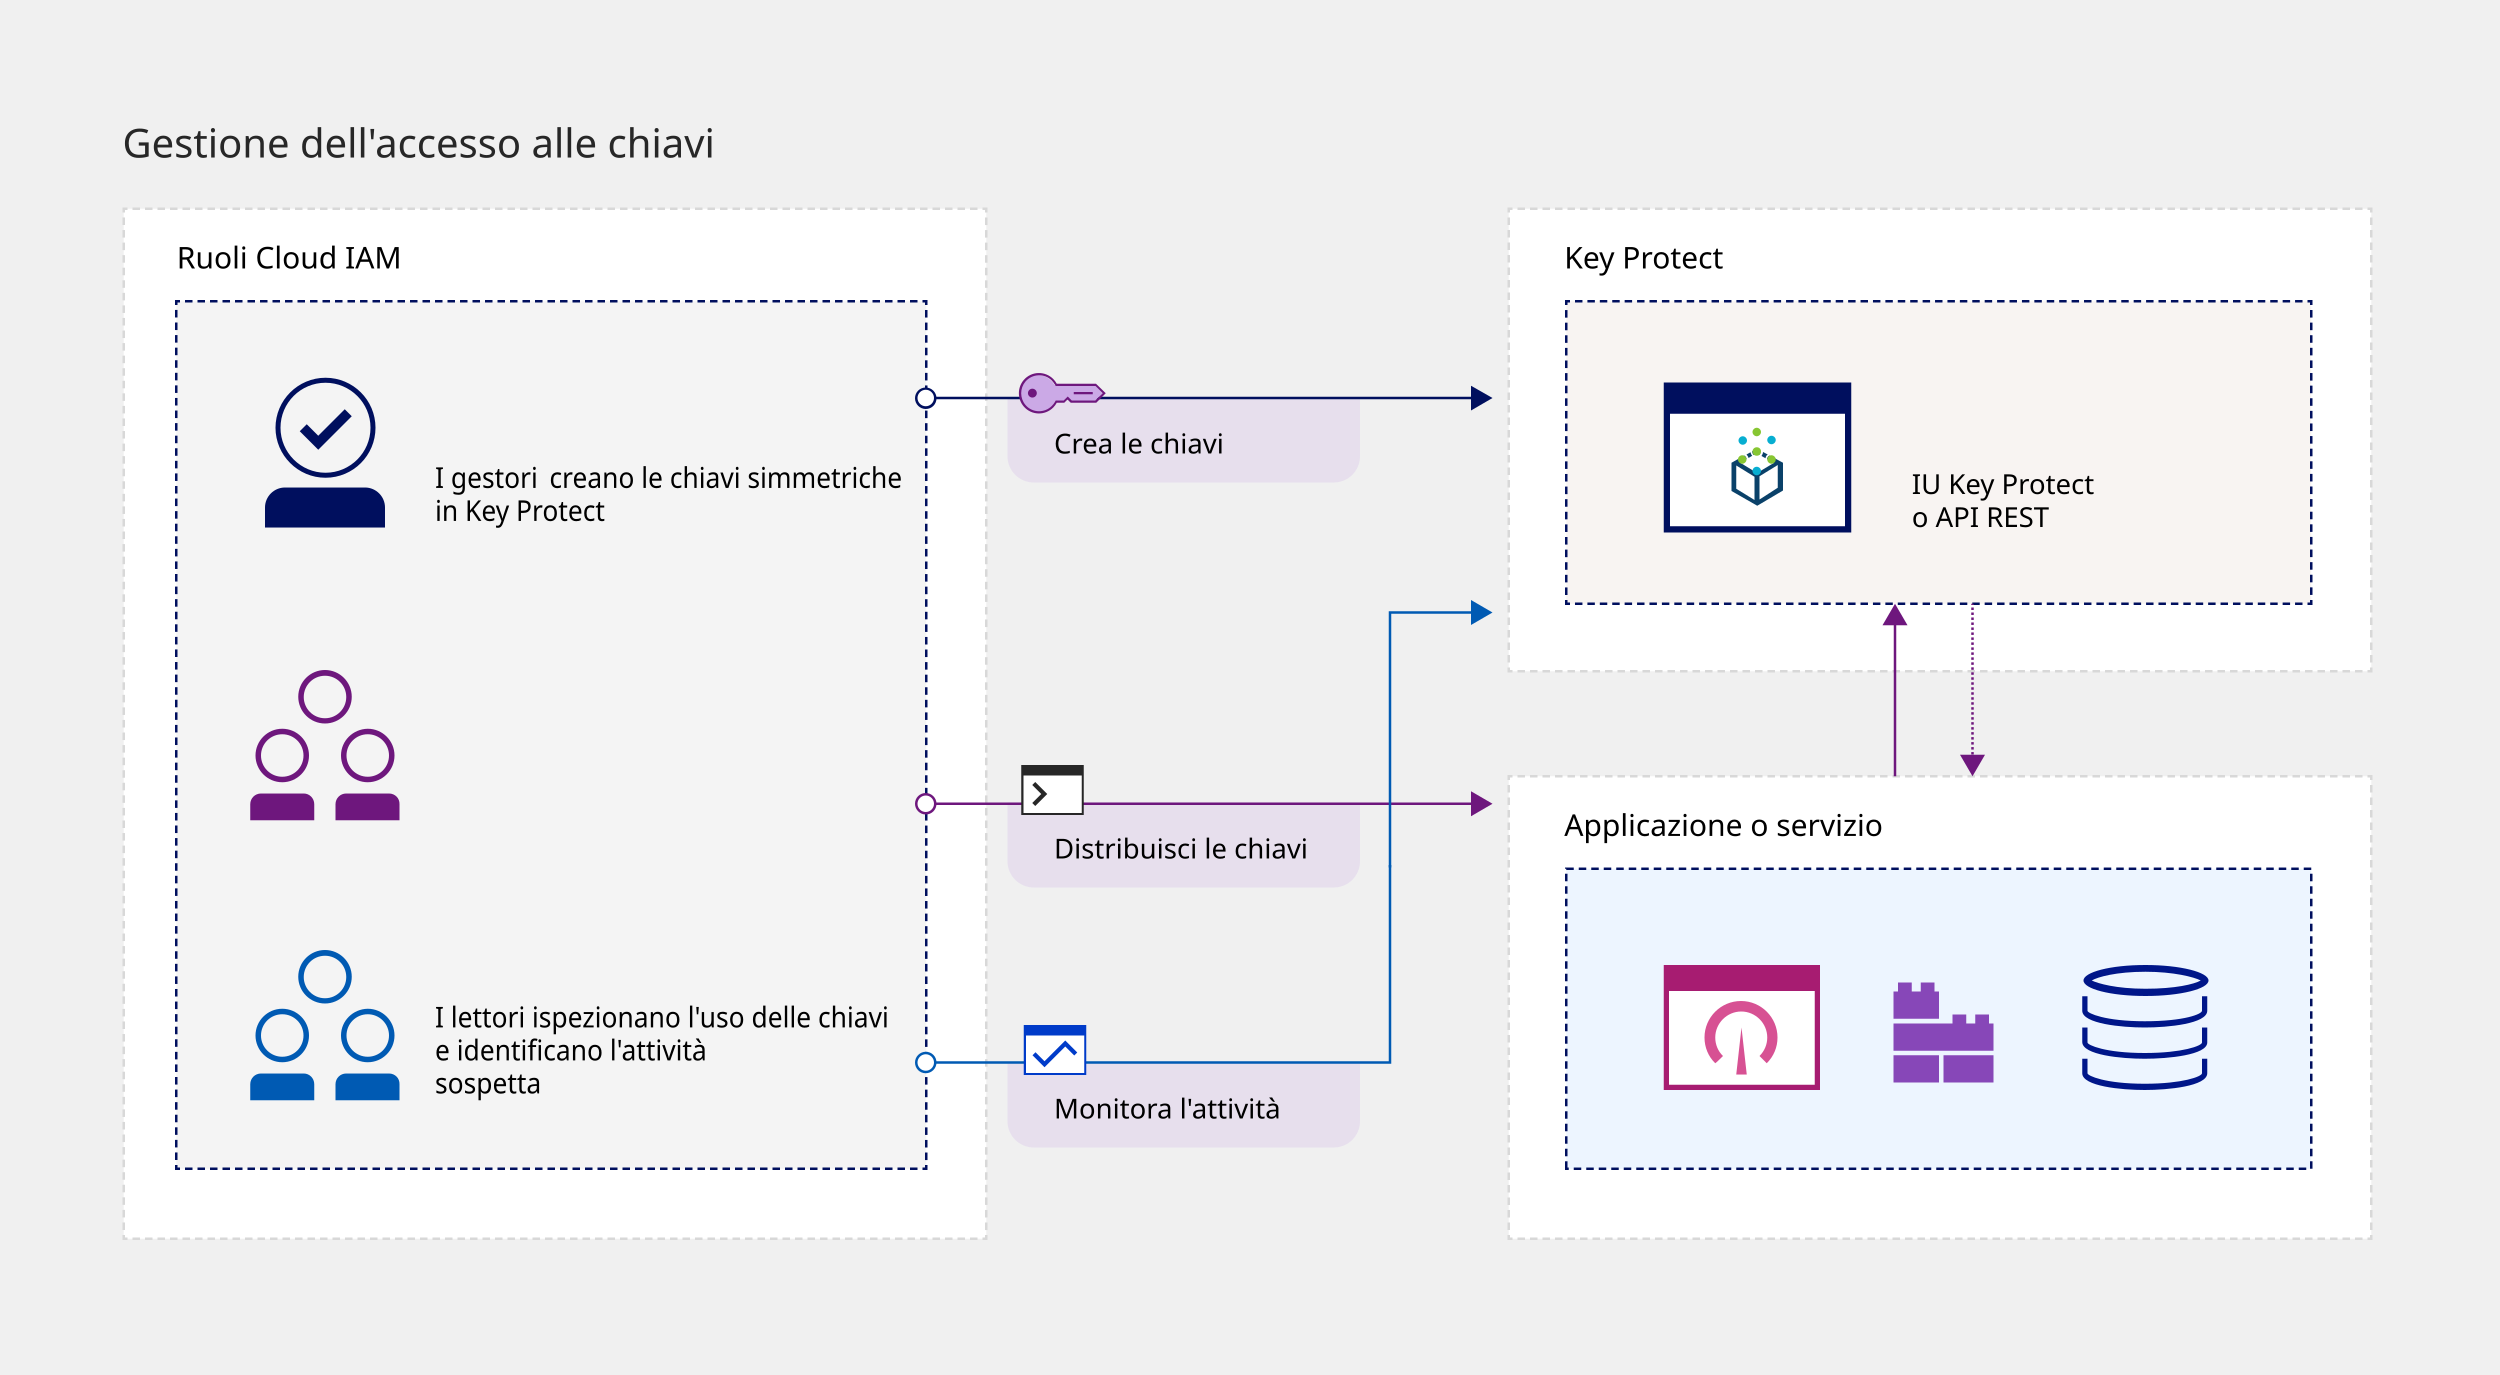
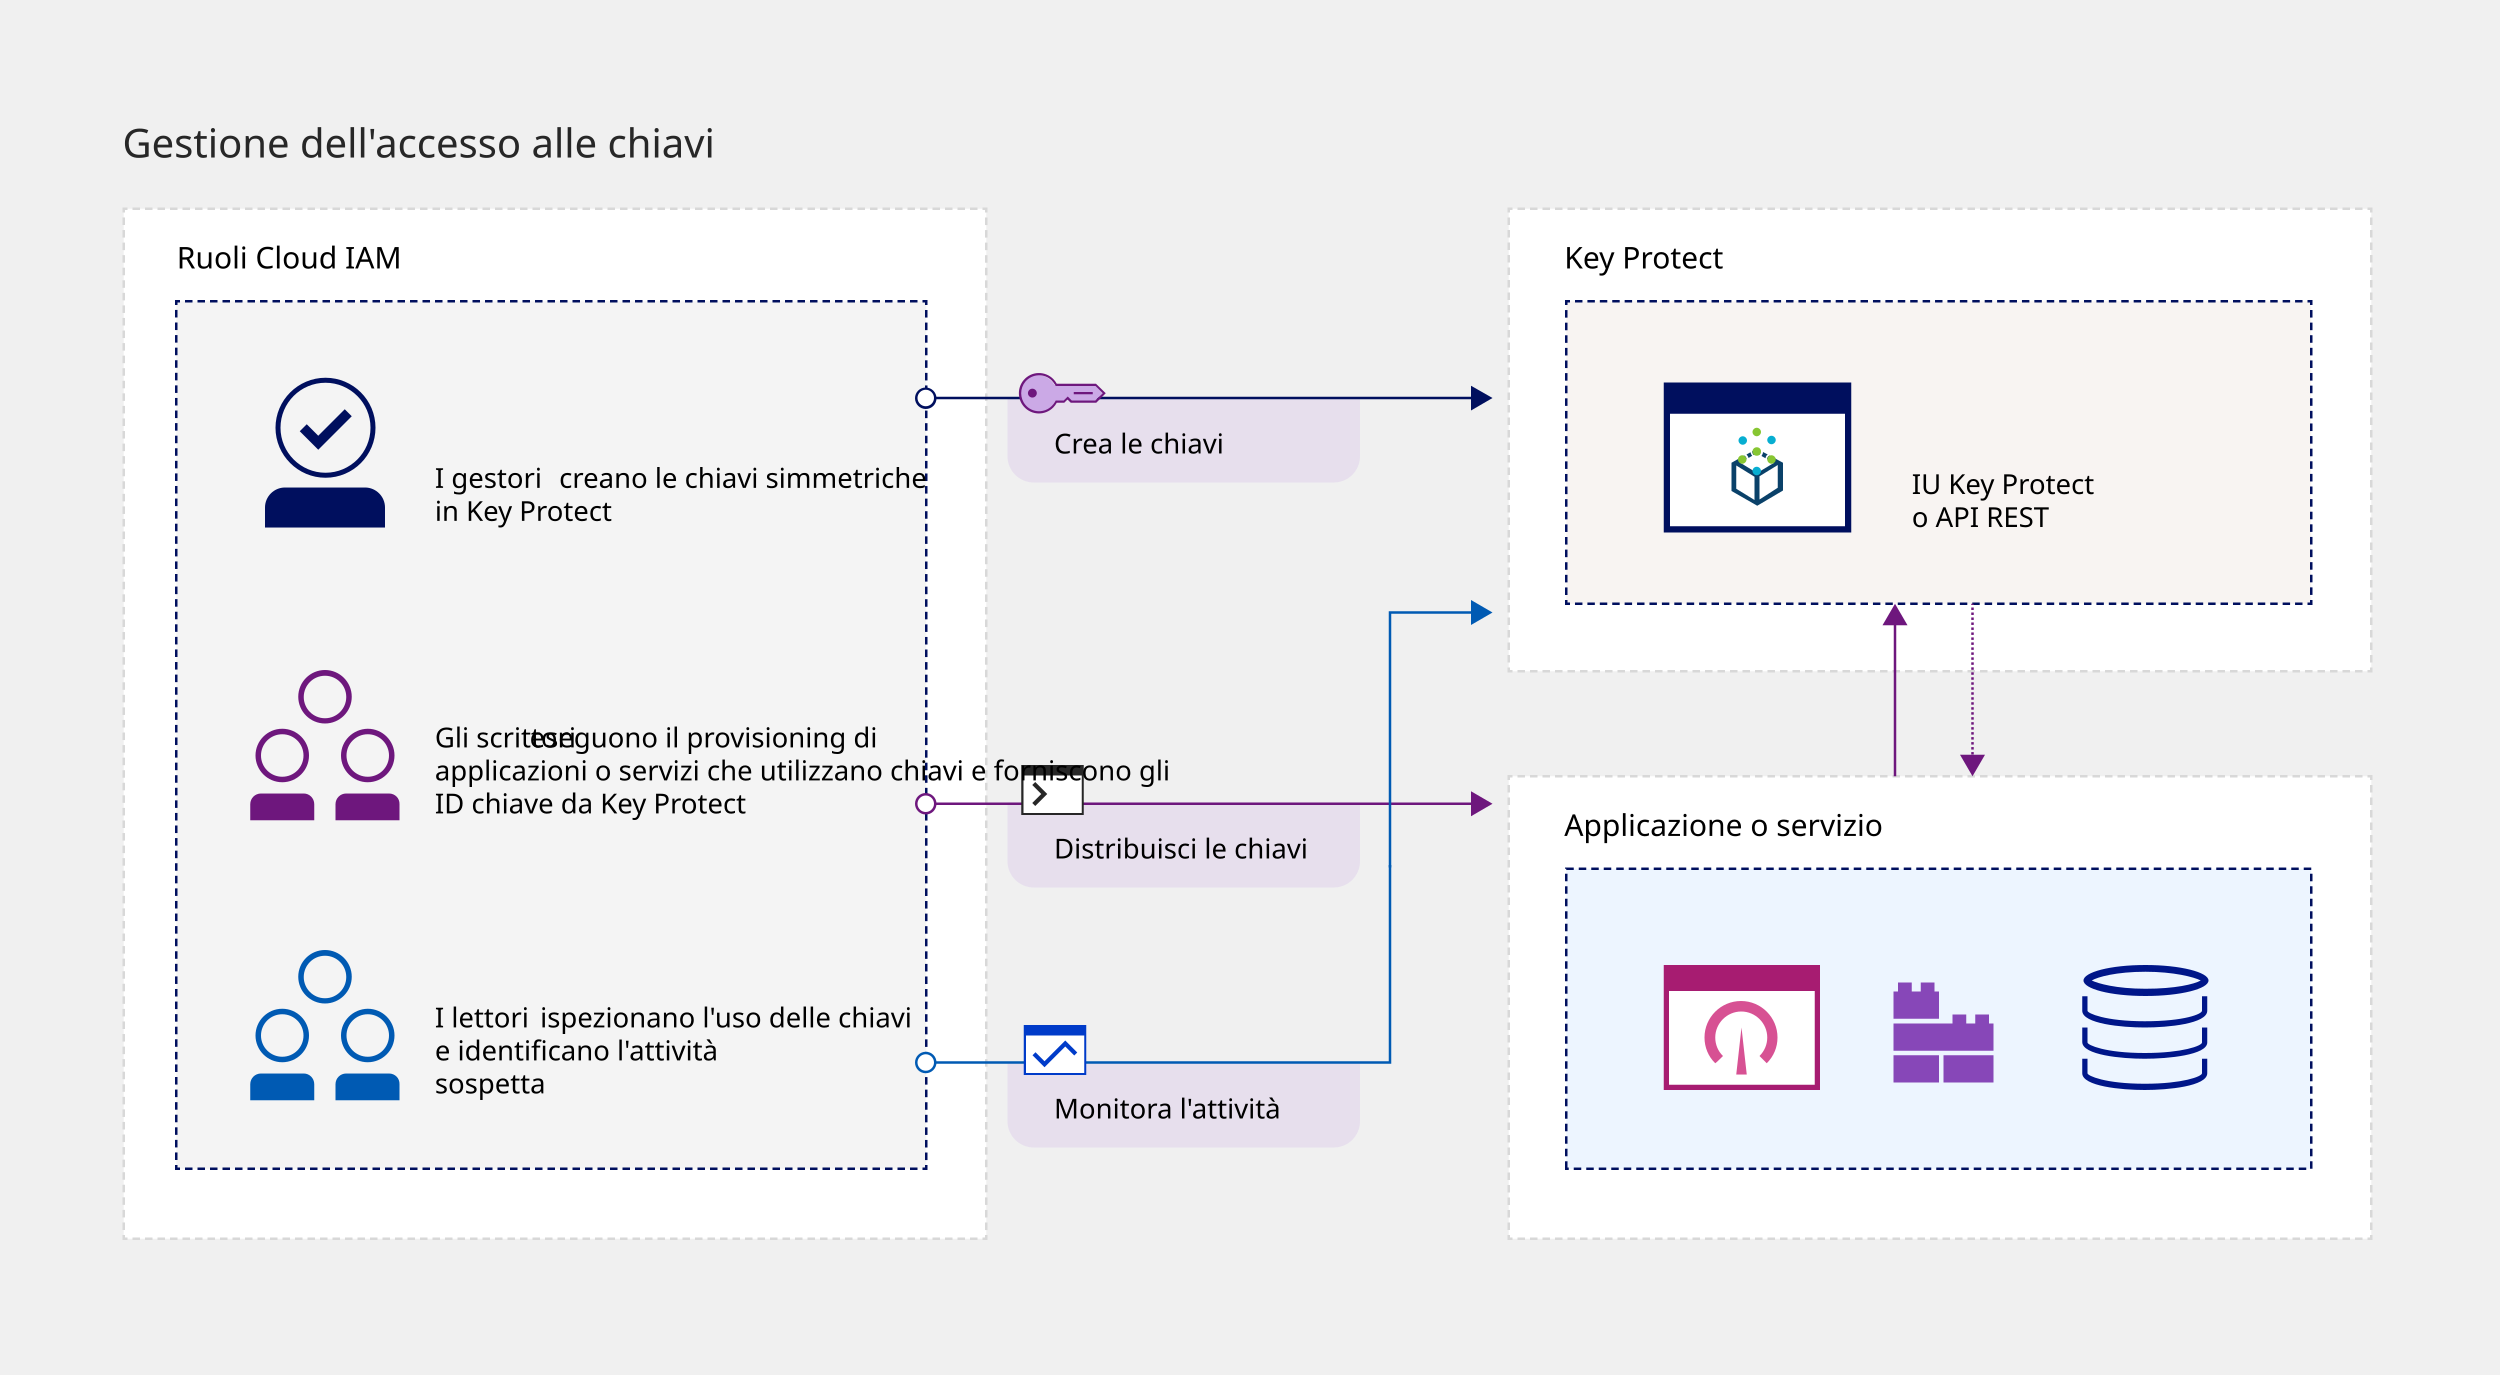
- <svg xmlns="http://www.w3.org/2000/svg" xmlns:xlink="http://www.w3.org/1999/xlink" viewBox="0 0 1000 550" id="svg390">
-   <style id="style2">.st0{fill:#fff}.st1{fill:none;stroke-miterlimit:10}.st1,.st2,.st3{stroke:#d8d8d8}.st2{fill:none;stroke-miterlimit:10;stroke-dasharray:3,2}.st3{stroke-dasharray:3.015,2.01}.st3,.st5,.st6{fill:none;stroke-miterlimit:10}.st5{stroke:#000f5e}.st6{stroke-dasharray:3.026,2.017}.st6,.st7,.st9{stroke:#000f5e}.st7{fill:none;stroke-miterlimit:10;stroke-dasharray:2.98,1.986}.st9{stroke-dasharray:3,2}.st10,.st12,.st9{fill:none;stroke-miterlimit:10}.st10{stroke-dasharray:3.018,2.012;stroke:#000f5e}.st12{stroke:#6e177d}.st14{fill:#6e177d}.st15{fill:#8747b8}.st16{opacity:.15;fill:#b380e0}.st17{fill:#000f5e}.st18{fill:none;stroke:#005ab3;stroke-miterlimit:10}.st19{fill:#005ab3}.st21{fill:#d75193}.st24,.st25,.st26{clip-path:url(#SVGID_4_);fill:#0a4169}.st25,.st26{fill:#07aed1}.st26{fill:#87c632}.st27{fill:#003bc9}.st28{fill:#272727}.st31{clip-path:url(#SVGID_8_);fill:#6e177d}.st32{font-family:'IBMPlexSans-SemiBold'}.st33{font-size:12px}.st34{font-family:'IBMPlexSans'}.st35{font-size:11px}</style>
-   <switch id="switch388">
-     <g id="g386">
+ <svg xmlns="http://www.w3.org/2000/svg" xmlns:xlink="http://www.w3.org/1999/xlink" viewBox="0 0 1000 550">
+   <style>.st0{fill:#fff}.st1{fill:none;stroke-miterlimit:10}.st1,.st2,.st3{stroke:#d8d8d8}.st2{fill:none;stroke-miterlimit:10;stroke-dasharray:3,2}.st3{stroke-dasharray:3.015,2.01}.st3,.st5,.st6{fill:none;stroke-miterlimit:10}.st5{stroke:#000f5e}.st6{stroke-dasharray:3.026,2.017}.st6,.st7,.st9{stroke:#000f5e}.st7{fill:none;stroke-miterlimit:10;stroke-dasharray:2.98,1.986}.st9{stroke-dasharray:3,2}.st10,.st12,.st9{fill:none;stroke-miterlimit:10}.st10{stroke-dasharray:3.018,2.012;stroke:#000f5e}.st12{stroke:#6e177d}.st14{fill:#6e177d}.st15{fill:#8747b8}.st16{opacity:.15;fill:#b380e0}.st17{fill:#000f5e}.st18{fill:none;stroke:#005ab3;stroke-miterlimit:10}.st19{fill:#005ab3}.st21{fill:#d75193}.st24,.st25,.st26{clip-path:url(#SVGID_4_);fill:#0a4169}.st25,.st26{fill:#07aed1}.st26{fill:#87c632}.st27{fill:#003bc9}.st28{fill:#272727}.st31{clip-path:url(#SVGID_8_);fill:#6e177d}.st32{font-family:'IBMPlexSans-SemiBold'}.st33{font-size:12px}.st34{font-family:'IBMPlexSans'}.st35{font-size:11px}</style>
+   <switch>
+     <g>
      <g id="Visual">
-         <g id="g26">
-           <g id="g24">
-             <path class="st0" id="rect4" d="M49.5 83.5h345v412h-345z" />
-             <g id="g22">
-               <path class="st1" id="polyline6" d="M394.5 494v1.5H393" />
-               <path class="st2" id="line8" d="M391 495.5H52" />
-               <path class="st1" id="polyline10" d="M51 495.5h-1.5V494" />
-               <path class="st3" id="line12" d="M49.5 492V86" />
-               <path class="st1" id="polyline14" d="M49.5 85v-1.5H51" />
-               <path class="st2" id="line16" d="M53 83.5h339" />
-               <path class="st1" id="polyline18" d="M393 83.5h1.5V85" />
-               <path class="st3" id="line20" d="M394.5 87v406" />
+         <path class="st0" d="M49.5 83.5h345v412h-345z" />
+         <path class="st1" d="M394.5 494v1.5H393" />
+         <path class="st2" d="M391 495.5H52" />
+         <path class="st1" d="M51 495.5h-1.5V494" />
+         <path class="st3" d="M49.5 492V86" />
+         <path class="st1" d="M49.5 85v-1.5H51" />
+         <path class="st2" d="M53 83.5h339" />
+         <path class="st1" d="M393 83.5h1.5V85" />
+         <path class="st3" d="M394.5 87v406" />
+         <path class="st0" d="M603.5 83.5h345v185h-345z" />
+         <path class="st1" d="M948.5 267v1.5H947" />
+         <path class="st2" d="M945 268.5H606" />
+         <path class="st1" d="M605 268.5h-1.5V267" />
+         <path class="st2" d="M603.5 265V86" />
+         <path class="st1" d="M603.5 85v-1.5h1.5" />
+         <path class="st2" d="M607 83.5h339" />
+         <path class="st1" d="M947 83.5h1.5V85" />
+         <path class="st2" d="M948.5 87v179" />
+         <path fill="#f8f4f2" d="M626.5 120.5h298v121h-298z" />
+         <path class="st5" d="M923 120.5h1.5v1.5" />
+         <path class="st6" d="M924.5 124v115" />
+         <path class="st5" d="M924.5 240v1.5H923" />
+         <path class="st7" d="M921 241.5H629" />
+         <path class="st5" d="M628 241.5h-1.5V240" />
+         <path class="st6" d="M626.5 238V123" />
+         <path class="st5" d="M626.5 122v-1.5h1.5" />
+         <path class="st7" d="M630 120.5h292" />
+         <g>
+           <path fill="#f4f4f4" d="M70.5 120.5h300v347h-300z" />
+           <path class="st5" d="M370.5 466v1.5H369" />
+           <path class="st9" d="M367 467.5H73" />
+           <path class="st5" d="M72 467.5h-1.5V466" />
+           <path class="st10" d="M70.5 464V123" />
+           <path class="st5" d="M70.5 122v-1.5H72" />
+           <path class="st9" d="M74 120.5h294" />
+           <path class="st5" d="M369 120.5h1.5v1.5" />
+           <path class="st10" d="M370.5 124v341" />
+         </g>
+         <g>
+           <path class="st0" d="M603.5 310.5h345v185h-345z" />
+           <path class="st1" d="M948.5 494v1.5H947" />
+           <path class="st2" d="M945 495.5H606" />
+           <path class="st1" d="M605 495.5h-1.5V494" />
+           <path class="st2" d="M603.5 492V313" />
+           <path class="st1" d="M603.5 312v-1.5h1.5" />
+           <path class="st2" d="M607 310.5h339" />
+           <path class="st1" d="M947 310.5h1.5v1.5" />
+           <path class="st2" d="M948.5 314v179" />
+         </g>
+         <g>
+           <path transform="rotate(-90 775.5 407.5)" fill="#edf5ff" stroke="#000f5e" stroke-miterlimit="10" stroke-dasharray="3,2" d="M715.5 258.5h120v298h-120z" />
+         </g>
+         <g>
+           <path class="st12" d="M789 241.5v.5" />
+           <path fill="none" stroke="#6e177d" stroke-miterlimit="10" stroke-dasharray=".997,.997" d="M789 243v59.3" />
+           <path class="st12" d="M789 302.8v.5" />
+           <path class="st14" d="M784 301.9l5 8.6 5-8.6z" />
+         </g>
+         <g>
+           <path class="st12" d="M758 248.7v61.8" />
+           <path class="st14" d="M753 250.1l5-8.6 5 8.6z" />
+         </g>
+         <g>
+           <path class="st15" d="M795.6 409.4v-3.6h-5.5v3.6h-3.6v-3.6H781v3.6h-23.6v10.9h40v-10.9h-1.8z" />
+           <path class="st15" d="M775.6 396.6h-1.8V393h-5.5v3.6h-3.6V393h-5.5v3.6h-1.8v10.9h18.2v-10.9zm1.8 25.5h20V433h-20v-10.9zm-20 0h18.2V433h-18.2v-10.9z" />
+         </g>
+         <path class="st16" d="M544 425H403v23.5c0 5.8 4.7 10.5 10.5 10.5h120c5.8 0 10.5-4.7 10.5-10.5V425zM544 321H403v23.5c0 5.8 4.7 10.5 10.5 10.5h120c5.8 0 10.5-4.7 10.5-10.5V321zM544 159H403v23.5c0 5.8 4.7 10.5 10.5 10.5h120c5.8 0 10.5-4.7 10.5-10.5V159z" />
+         <g>
+           <path class="st5" d="M589.8 159.2H370" />
+           <path class="st17" d="M588.4 154.3l8.6 4.9-8.6 5z" />
+           <circle class="st0" cx="370.3" cy="159.2" r="3.8" />
+           <path class="st17" d="M370.3 155c2.3 0 4.3 1.9 4.3 4.3s-1.9 4.3-4.3 4.3c-2.3 0-4.3-1.9-4.3-4.3s1.9-4.3 4.3-4.3c2.3 0-2.4 0 0 0zm0 7.5c1.8 0 3.3-1.5 3.3-3.3s-1.5-3.3-3.3-3.3c-1.8 0-3.3 1.5-3.3 3.3s1.5 3.3 3.3 3.3c1.8 0-1.8 0 0 0z" />
+         </g>
+         <g>
+           <path class="st18" d="M370 425h186v-79" />
+           <circle class="st0" cx="370.3" cy="425" r="3.8" />
+           <path class="st19" d="M370.3 429.3c2.3 0 4.3-1.9 4.3-4.3s-1.9-4.3-4.3-4.3c-2.3 0-4.3 1.9-4.3 4.3s1.9 4.3 4.3 4.3c2.3 0-2.4 0 0 0zm0-7.6c1.8 0 3.3 1.5 3.3 3.3s-1.5 3.3-3.3 3.3c-1.8 0-3.3-1.5-3.3-3.3s1.5-3.3 3.3-3.3c1.8 0-1.8 0 0 0z" />
+         </g>
+         <g>
+           <path class="st12" d="M589.8 321.5H370" />
+           <path class="st14" d="M588.4 316.5l8.6 5-8.6 5z" />
+           <circle class="st0" cx="370.3" cy="321.5" r="3.8" />
+           <path class="st14" d="M370.3 317.2c2.3 0 4.3 1.9 4.3 4.3s-1.9 4.3-4.3 4.3c-2.3 0-4.3-1.9-4.3-4.3s1.9-4.3 4.3-4.3c2.3 0-2.4 0 0 0zm0 7.6c1.8 0 3.3-1.5 3.3-3.3s-1.5-3.3-3.3-3.3c-1.8 0-3.3 1.5-3.3 3.3s1.5 3.3 3.3 3.3c1.8 0-1.8 0 0 0z" />
+         </g>
+         <g>
+           <path class="st18" d="M589.8 245H556v102" />
+           <path class="st19" d="M588.4 240l8.6 5-8.6 5z" />
+         </g>
+         <g>
+           <path d="M858.2 388.7c11.2 0 19.4 2.1 22.1 3.5-2.7 1.5-10.2 3.3-22.1 3.3-11.7 0-19-2.1-21.5-3.3 2.3-1.4 9.8-3.5 21.5-3.5zm0-2.7c-14.2 0-24.8 2.9-24.8 6.2s10.6 6.2 24.8 6.2 25.2-2.9 25.2-6.2-11.2-6.2-25.2-6.2zm-.3 37.5c-9.4 0-25-1.5-25-6.7V411h2.1v6c0 1 7 4.2 22.9 4.2 15.1 0 22.9-2.9 22.9-4.2v-6h2.1v6c0 5-15.7 6.5-25 6.5zm0 12.5c-9.4 0-25-1.5-25-6.7v-5.8h2.1v5.8c0 1 7 4.2 22.9 4.2 15.1 0 22.9-2.9 22.9-4.2v-5.8h2.1v5.8c0 5.2-15.7 6.7-25 6.7zm0-25c-9.2 0-25-1.5-25-6.7v-5.8h2.1v5.8c0 1 7 4.2 22.9 4.2s22.9-2.9 22.9-4.2v-5.8h2.1v5.8c0 5.2-15.7 6.7-25 6.7z" fill="#001689" />
+         </g>
+         <g>
+           <path class="st0" d="M667 387h60v48h-60z" />
+           <path class="st21" d="M689.2 422.4c-2-1.9-3.1-4.6-3.1-7.4 0-5.7 4.7-10.4 10.4-10.4s10.4 4.7 10.4 10.4c0 2.8-1.1 5.4-3.1 7.4l2.9 2.9c2.8-2.8 4.3-6.4 4.3-10.3 0-8-6.5-14.6-14.6-14.6-8 0-14.6 6.5-14.6 14.6 0 3.9 1.5 7.6 4.3 10.3.2 0 3.1-2.9 3.1-2.9z" />
+           <path class="st21" d="M694.5 429.8h4.2l-2.1-18.8-2.1 18.8z" />
+           <path d="M665.5 386v50H728v-50h-62.5zm60.4 47.9h-58.3v-37.5h58.3v37.5z" fill="#a71c71" />
+         </g>
+         <g>
+           <path class="st0" d="M668 165.5h70v45h-70z" />
+           <path class="st17" d="M665.5 153v60h75v-60h-75zm72.5 57.5h-70v-45h70v45z" />
+           <g id="KP_Logo">
+             <defs>
+               <path id="SVGID_1_" d="M692.6 171.1h20.5v31.2h-20.5z" />
+             </defs>
+             <clipPath id="SVGID_2_">
+               <use xlink:href="#SVGID_1_" overflow="visible" />
+             </clipPath>
+             <g clip-path="url(#SVGID_2_)">
+               <defs>
+                 <path id="SVGID_3_" d="M692.6 171.1h20.5v31.2h-20.5z" />
+               </defs>
+               <clipPath id="SVGID_4_">
+                 <use xlink:href="#SVGID_3_" overflow="visible" />
+               </clipPath>
+               <path class="st24" d="M707.8 182.2c-.5.2-.9.8-1 1.4l2.7 1.6-6.7 4-6.7-4.1 2.5-1.5c0-.6-.4-1.1-.9-1.4l-5.1 2.9v11.3l10.3 5.9 10.3-6.1v-11.1l-5.4-2.9zm-6 17.8l-7.3-4.5v-9.3l7.3 4.5v9.3zm9.3-4.9l-7.3 4.7v-9.3l7.3-4.5v9.1z" />
+               <path class="st24" d="M707.1 181.8l-1.9-1c0 .6-.3 1.1-.6 1.6l1.6.9c.1-.7.4-1.2.9-1.5M700.9 180.5c0 .7.2 1.2.6 1.5l1.2-.7 1 .6c.3-.3.5-.7.5-1.3v-.3l-1.5-.8-1.8 1zm-1.5 2.7l1.5-.9c-.4-.4-.6-.9-.7-1.4l-1.6.9c.4.4.7.9.8 1.4" />
+               <path class="st25" d="M702.7 186.7c.9 0 1.7.8 1.7 1.7 0 .9-.8 1.7-1.7 1.7s-1.7-.8-1.7-1.7c0-1 .8-1.7 1.7-1.7" />
+               <path class="st26" d="M702.7 171.1c.9 0 1.7.8 1.7 1.7 0 .9-.8 1.7-1.7 1.7s-1.7-.8-1.7-1.7c0-.9.8-1.7 1.7-1.7M708.6 182.1c.9 0 1.7.8 1.7 1.7 0 .9-.8 1.7-1.7 1.7-.9 0-1.7-.8-1.7-1.7 0-1 .8-1.7 1.7-1.7M696.9 182.1c.9 0 1.7.8 1.7 1.7 0 .9-.8 1.7-1.7 1.7s-1.7-.8-1.7-1.7c0-1 .8-1.7 1.7-1.7" />
+               <path class="st25" d="M708.6 174.3c.9 0 1.7.8 1.7 1.7 0 .9-.8 1.7-1.7 1.7-.9 0-1.7-.8-1.7-1.7 0-.9.8-1.7 1.7-1.7M697.1 174.5c.9 0 1.7.8 1.7 1.7 0 .9-.8 1.7-1.7 1.7-.9 0-1.7-.8-1.7-1.7 0-.9.8-1.7 1.7-1.7" />
+               <path class="st26" d="M702.7 178.9c-.9 0-1.7.7-1.7 1.7s.7 1.7 1.7 1.7 1.7-.7 1.7-1.7-.7-1.7-1.7-1.7" />
            </g>
          </g>
        </g>
-         <g id="g50">
-           <g id="g48">
-             <path class="st0" id="rect28" d="M603.5 83.5h345v185h-345z" />
-             <g id="g46">
-               <path class="st1" id="polyline30" d="M948.5 267v1.5H947" />
-               <path class="st2" id="line32" d="M945 268.5H606" />
-               <path class="st1" id="polyline34" d="M605 268.5h-1.5V267" />
-               <path class="st2" id="line36" d="M603.5 265V86" />
-               <path class="st1" id="polyline38" d="M603.5 85v-1.5h1.5" />
-               <path class="st2" id="line40" d="M607 83.5h339" />
-               <path class="st1" id="polyline42" d="M947 83.5h1.5V85" />
-               <path class="st2" id="line44" d="M948.5 87v179" />
-             </g>
+         <g>
+           <path class="st0" d="M410 410h24v20h-24z" />
+           <path class="st27" d="M426.1 418.6l3.6 3.6 1.2-1.2-4.8-4.8-8.3 8.3-3.6-3.6-1.2 1.2 4.8 4.8 8.3-8.3z" />
+           <path class="st27" d="M409.5 410v20h25v-20h-25zm24.2 19.2h-23.3v-15h23.3v15z" />
+         </g>
+         <g>
+           <path class="st0" d="M409 306h24v20h-24z" />
+           <path class="st28" d="M414.1 322.4l4.8-4.8-4.8-4.8-1.2 1.2 3.6 3.6-3.6 3.6 1.2 1.2z" />
+           <path class="st28" d="M408.5 306v20h25v-20h-25zm24.2 19.2h-23.3v-15h23.3v15z" />
+         </g>
+         <g id="Artwork_39">
+           <defs>
+             <path id="SVGID_5_" transform="rotate(-45.001 423 156.339)" d="M409 142.1h28v28.6h-28z" />
+           </defs>
+           <clipPath id="SVGID_6_">
+             <use xlink:href="#SVGID_5_" overflow="visible" />
+           </clipPath>
+           <g clip-path="url(#SVGID_6_)">
+             <defs>
+               <path id="SVGID_7_" transform="rotate(-45.001 423 156.339)" d="M409 142.1h28v28.6h-28z" />
+             </defs>
+             <clipPath id="SVGID_8_">
+               <use xlink:href="#SVGID_7_" overflow="visible" />
+             </clipPath>
+             <path d="M441.2 157.5l-3.4-3.6v.3l-.1-.1v-.3h-13.5v.2h-2.4c-.4-.7-.8-1.3-1.4-1.8-2.9-2.9-7.6-3-10.5-.2-2.8 2.8-2.8 7.5.2 10.5 2.9 2.9 7.6 3 10.5.2.6-.6 1.1-1.3 1.4-2.1h3.7v-.8h1.9v.7h9.7v.3l.3-.3h.3v-.2l3.3-2.8z" clip-path="url(#SVGID_8_)" fill="#cba9e6" />
+             <path class="st31" d="M438.4 153.5h-15.7c-.4-.7-.8-1.3-1.4-1.9-3.3-3.3-8.7-3.2-11.8.4-2.6 3-2.6 7.6 0 10.6 3.1 3.6 8.5 3.7 11.8.4.6-.6 1-1.2 1.4-1.9h3l1.3-1.3 1.3 1.3h10.2l3.8-3.8-3.9-3.8zm-.3 6.7h-9.4l-1-1-.6-.6-.6.6-1 1h-3.2l-.3.5c-.3.6-.8 1.2-1.3 1.7-2.9 2.9-7.8 2.8-10.5-.4-2.3-2.7-2.3-6.7 0-9.4 2.8-3.2 7.6-3.3 10.5-.4.5.5.9 1.1 1.3 1.7l.3.5h15.9l2.9 2.9-3 2.9z" />
+             <path class="st31" d="M414.2 156c.7.7.7 1.8 0 2.5s-1.8.7-2.5 0-.7-1.8 0-2.5 1.8-.7 2.5 0M429.5 156.8h7.6v.9h-7.6z" />
          </g>
        </g>
-         <g id="g74">
-           <g id="g72">
-             <path id="rect52" fill="#f8f4f2" d="M626.5 120.5h298v121h-298z" />
-             <g id="g70">
-               <path class="st5" id="polyline54" d="M923 120.5h1.5v1.5" />
-               <path class="st6" id="line56" d="M924.5 124v115" />
-               <path class="st5" id="polyline58" d="M924.5 240v1.5H923" />
-               <path class="st7" id="line60" d="M921 241.5H629" />
-               <path class="st5" id="polyline62" d="M628 241.5h-1.5V240" />
-               <path class="st6" id="line64" d="M626.5 238V123" />
-               <path class="st5" id="polyline66" d="M626.5 122v-1.5h1.5" />
-               <path class="st7" id="line68" d="M630 120.5h292" />
-             </g>
-           </g>
-         </g>
-         <g id="g98">
-           <g id="g96">
-             <path id="rect76" fill="#f4f4f4" d="M70.5 120.5h300v347h-300z" />
-             <g id="g94">
-               <path class="st5" id="polyline78" d="M370.5 466v1.5H369" />
-               <path class="st9" id="line80" d="M367 467.5H73" />
-               <path class="st5" id="polyline82" d="M72 467.5h-1.5V466" />
-               <path class="st10" id="line84" d="M70.5 464V123" />
-               <path class="st5" id="polyline86" d="M70.5 122v-1.5H72" />
-               <path class="st9" id="line88" d="M74 120.5h294" />
-               <path class="st5" id="polyline90" d="M369 120.5h1.5v1.5" />
-               <path class="st10" id="line92" d="M370.5 124v341" />
-             </g>
-           </g>
-         </g>
-         <g id="g122">
-           <g id="g120">
-             <path class="st0" id="rect100" d="M603.5 310.5h345v185h-345z" />
-             <g id="g118">
-               <path class="st1" id="polyline102" d="M948.5 494v1.5H947" />
-               <path class="st2" id="line104" d="M945 495.5H606" />
-               <path class="st1" id="polyline106" d="M605 495.5h-1.5V494" />
-               <path class="st2" id="line108" d="M603.5 492V313" />
-               <path class="st1" id="polyline110" d="M603.5 312v-1.5h1.5" />
-               <path class="st2" id="line112" d="M607 310.5h339" />
-               <path class="st1" id="polyline114" d="M947 310.5h1.5v1.5" />
-               <path class="st2" id="line116" d="M948.5 314v179" />
-             </g>
-           </g>
-         </g>
-         <g id="g126">
-           <path transform="rotate(-90 775.5 407.5)" id="rect124" fill="#edf5ff" stroke="#000f5e" stroke-miterlimit="10" stroke-dasharray="3,2" d="M715.5 258.5h120v298h-120z" />
-         </g>
-         <g id="g140">
-           <g id="g138">
-             <path class="st12" id="line128" d="M789 241.5v.5" />
-             <path id="line130" fill="none" stroke="#6e177d" stroke-miterlimit="10" stroke-dasharray=".997,.997" d="M789 243v59.3" />
-             <path class="st12" id="line132" d="M789 302.8v.5" />
-             <g id="g136">
-               <path class="st14" id="polygon134" d="M784 301.9l5 8.6 5-8.6z" />
-             </g>
-           </g>
-         </g>
-         <g id="g150">
-           <g id="g148">
-             <path class="st12" id="line142" d="M758 248.7v61.8" />
-             <g id="g146">
-               <path class="st14" id="polygon144" d="M753 250.1l5-8.6 5 8.6z" />
-             </g>
-           </g>
-         </g>
-         <g id="g156">
-           <path class="st15" d="M795.6 409.4v-3.6h-5.5v3.6h-3.6v-3.6H781v3.6h-23.6v10.9h40v-10.9h-1.8z" id="path152" />
-           <path class="st15" d="M775.6 396.6h-1.8V393h-5.5v3.6h-3.6V393h-5.5v3.6h-1.8v10.9h18.2v-10.9zm1.8 25.5h20V433h-20v-10.9zm-20 0h18.2V433h-18.2v-10.9z" id="path154" />
-         </g>
-         <path class="st16" d="M544 425H403v23.5c0 5.8 4.7 10.5 10.5 10.5h120c5.8 0 10.5-4.7 10.5-10.5V425z" id="path158" />
-         <path class="st16" d="M544 321H403v23.5c0 5.8 4.7 10.5 10.5 10.5h120c5.8 0 10.5-4.7 10.5-10.5V321z" id="path160" />
-         <path class="st16" d="M544 159H403v23.5c0 5.8 4.7 10.5 10.5 10.5h120c5.8 0 10.5-4.7 10.5-10.5V159z" id="path162" />
-         <g id="g180">
-           <g id="g178">
-             <path class="st5" id="line164" d="M589.8 159.2H370" />
-             <g id="g168">
-               <path class="st17" id="polygon166" d="M588.4 154.3l8.6 4.9-8.6 5z" />
-             </g>
-             <g id="g176">
-               <g id="g174">
-                 <circle class="st0" cx="370.3" cy="159.2" r="3.8" id="circle170" />
-                 <path class="st17" d="M370.3 155c2.3 0 4.3 1.9 4.3 4.3s-1.9 4.3-4.3 4.3c-2.3 0-4.3-1.9-4.3-4.3s1.9-4.3 4.3-4.3c2.3 0-2.4 0 0 0zm0 7.5c1.8 0 3.3-1.5 3.3-3.3s-1.5-3.3-3.3-3.3c-1.8 0-3.3 1.5-3.3 3.3s1.5 3.3 3.3 3.3c1.8 0-1.8 0 0 0z" id="path172" />
-               </g>
-             </g>
-           </g>
-         </g>
-         <g id="g194">
-           <g id="g192">
-             <path class="st18" id="polyline182" d="M370 425h186v-79" />
-             <g id="g190">
-               <g id="g188">
-                 <circle class="st0" cx="370.3" cy="425" r="3.8" id="circle184" />
-                 <path class="st19" d="M370.3 429.3c2.3 0 4.3-1.9 4.3-4.3s-1.9-4.3-4.3-4.3c-2.3 0-4.3 1.9-4.3 4.3s1.9 4.3 4.3 4.3c2.3 0-2.4 0 0 0zm0-7.6c1.8 0 3.3 1.5 3.3 3.3s-1.5 3.3-3.3 3.3c-1.8 0-3.3-1.5-3.3-3.3s1.5-3.3 3.3-3.3c1.8 0-1.8 0 0 0z" id="path186" />
-               </g>
-             </g>
-           </g>
-         </g>
-         <g id="g212">
-           <g id="g210">
-             <path class="st12" id="line196" d="M589.8 321.5H370" />
-             <g id="g200">
-               <path class="st14" id="polygon198" d="M588.4 316.5l8.6 5-8.6 5z" />
-             </g>
-             <g id="g208">
-               <g id="g206">
-                 <circle class="st0" cx="370.3" cy="321.5" r="3.8" id="circle202" />
-                 <path class="st14" d="M370.3 317.2c2.3 0 4.3 1.9 4.3 4.3s-1.9 4.3-4.3 4.3c-2.3 0-4.3-1.9-4.3-4.3s1.9-4.3 4.3-4.3c2.3 0-2.4 0 0 0zm0 7.6c1.8 0 3.3-1.5 3.3-3.3s-1.5-3.3-3.3-3.3c-1.8 0-3.3 1.5-3.3 3.3s1.5 3.3 3.3 3.3c1.8 0-1.8 0 0 0z" id="path204" />
-               </g>
-             </g>
-           </g>
-         </g>
-         <g id="g222">
-           <g id="g220">
-             <path class="st18" id="polyline214" d="M589.8 245H556v102" />
-             <g id="g218">
-               <path class="st19" id="polygon216" d="M588.4 240l8.6 5-8.6 5z" />
-             </g>
-           </g>
-         </g>
-         <g id="g226">
-           <path d="M858.2 388.7c11.2 0 19.4 2.1 22.1 3.5-2.7 1.5-10.2 3.3-22.1 3.3-11.7 0-19-2.1-21.5-3.3 2.3-1.4 9.8-3.5 21.5-3.5zm0-2.7c-14.2 0-24.8 2.9-24.8 6.2s10.6 6.2 24.8 6.2 25.2-2.9 25.2-6.2-11.2-6.2-25.2-6.2zm-.3 37.5c-9.4 0-25-1.5-25-6.7V411h2.1v6c0 1 7 4.2 22.9 4.2 15.1 0 22.9-2.9 22.9-4.2v-6h2.1v6c0 5-15.7 6.5-25 6.5zm0 12.5c-9.4 0-25-1.5-25-6.7v-5.8h2.1v5.8c0 1 7 4.2 22.9 4.2 15.1 0 22.9-2.9 22.9-4.2v-5.8h2.1v5.8c0 5.2-15.7 6.7-25 6.7zm0-25c-9.2 0-25-1.5-25-6.7v-5.8h2.1v5.8c0 1 7 4.2 22.9 4.2s22.9-2.9 22.9-4.2v-5.8h2.1v5.8c0 5.2-15.7 6.7-25 6.7z" id="path224" fill="#001689" />
-         </g>
-         <g id="g236">
-           <path class="st0" id="rect228" d="M667 387h60v48h-60z" />
-           <path class="st21" d="M689.2 422.4c-2-1.9-3.1-4.6-3.1-7.4 0-5.7 4.7-10.4 10.4-10.4s10.4 4.7 10.4 10.4c0 2.8-1.1 5.4-3.1 7.4l2.9 2.9c2.8-2.8 4.3-6.4 4.3-10.3 0-8-6.5-14.6-14.6-14.6-8 0-14.6 6.5-14.6 14.6 0 3.9 1.5 7.6 4.3 10.3.2 0 3.1-2.9 3.1-2.9z" id="path230" />
-           <path class="st21" d="M694.5 429.8h4.2l-2.1-18.8-2.1 18.8z" id="path232" />
-           <path d="M665.5 386v50H728v-50h-62.5zm60.4 47.9h-58.3v-37.5h58.3v37.5z" id="path234" fill="#a71c71" />
-         </g>
-         <g id="g279">
-           <path class="st0" id="rect238" d="M668 165.5h70v45h-70z" />
-           <path class="st17" d="M665.5 153v60h75v-60h-75zm72.5 57.5h-70v-45h70v45z" id="path240" />
-           <g id="KP_Logo">
-             <g id="g276">
-               <defs id="defs243">
-                 <path id="SVGID_1_" d="M692.6 171.1h20.5v31.2h-20.5z" />
-               </defs>
-               <clipPath id="SVGID_2_">
-                 <use xlink:href="#SVGID_1_" id="use245" overflow="visible" />
-               </clipPath>
-               <g clip-path="url(#SVGID_2_)" id="g274">
-                 <defs id="defs249">
-                   <path id="SVGID_3_" d="M692.6 171.1h20.5v31.2h-20.5z" />
-                 </defs>
-                 <clipPath id="SVGID_4_">
-                   <use xlink:href="#SVGID_3_" id="use251" overflow="visible" />
-                 </clipPath>
-                 <path class="st24" d="M707.8 182.2c-.5.2-.9.8-1 1.4l2.7 1.6-6.7 4-6.7-4.1 2.5-1.5c0-.6-.4-1.1-.9-1.4l-5.1 2.9v11.3l10.3 5.9 10.3-6.1v-11.1l-5.4-2.9zm-6 17.8l-7.3-4.5v-9.3l7.3 4.5v9.3zm9.3-4.9l-7.3 4.7v-9.3l7.3-4.5v9.1z" clip-path="url(#SVGID_4_)" id="path254" />
-                 <path class="st24" d="M707.1 181.8l-1.9-1c0 .6-.3 1.1-.6 1.6l1.6.9c.1-.7.4-1.2.9-1.5" clip-path="url(#SVGID_4_)" id="path256" />
-                 <path class="st24" d="M700.9 180.5c0 .7.2 1.2.6 1.5l1.2-.7 1 .6c.3-.3.5-.7.5-1.3v-.3l-1.5-.8-1.8 1zm-1.5 2.7l1.5-.9c-.4-.4-.6-.9-.7-1.4l-1.6.9c.4.4.7.9.8 1.4" clip-path="url(#SVGID_4_)" id="path258" />
-                 <path class="st25" d="M702.7 186.7c.9 0 1.7.8 1.7 1.7 0 .9-.8 1.7-1.7 1.7s-1.7-.8-1.7-1.7c0-1 .8-1.7 1.7-1.7" clip-path="url(#SVGID_4_)" id="path260" />
-                 <path class="st26" d="M702.7 171.1c.9 0 1.7.8 1.7 1.7 0 .9-.8 1.7-1.7 1.7s-1.7-.8-1.7-1.7c0-.9.8-1.7 1.7-1.7" clip-path="url(#SVGID_4_)" id="path262" />
-                 <path class="st26" d="M708.6 182.1c.9 0 1.7.8 1.7 1.7 0 .9-.8 1.7-1.7 1.7-.9 0-1.7-.8-1.7-1.7 0-1 .8-1.7 1.7-1.7" clip-path="url(#SVGID_4_)" id="path264" />
-                 <path class="st26" d="M696.9 182.1c.9 0 1.7.8 1.7 1.7 0 .9-.8 1.7-1.7 1.7s-1.7-.8-1.7-1.7c0-1 .8-1.7 1.7-1.7" clip-path="url(#SVGID_4_)" id="path266" />
-                 <path class="st25" d="M708.6 174.3c.9 0 1.7.8 1.7 1.7 0 .9-.8 1.7-1.7 1.7-.9 0-1.7-.8-1.7-1.7 0-.9.8-1.7 1.7-1.7" clip-path="url(#SVGID_4_)" id="path268" />
-                 <path class="st25" d="M697.1 174.5c.9 0 1.7.8 1.7 1.7 0 .9-.8 1.7-1.7 1.7-.9 0-1.7-.8-1.7-1.7 0-.9.8-1.7 1.7-1.7" clip-path="url(#SVGID_4_)" id="path270" />
-                 <path class="st26" d="M702.7 178.9c-.9 0-1.7.7-1.7 1.7s.7 1.7 1.7 1.7 1.7-.7 1.7-1.7-.7-1.7-1.7-1.7" clip-path="url(#SVGID_4_)" id="path272" />
-               </g>
-             </g>
-           </g>
-         </g>
-         <g id="g287">
-           <path class="st0" id="rect281" d="M410 410h24v20h-24z" />
-           <path class="st27" d="M426.1 418.6l3.6 3.6 1.2-1.2-4.8-4.8-8.3 8.3-3.6-3.6-1.2 1.2 4.8 4.8 8.3-8.3z" id="path283" />
-           <path class="st27" d="M409.5 410v20h25v-20h-25zm24.2 19.2h-23.3v-15h23.3v15z" id="path285" />
-         </g>
-         <g id="g295">
-           <path class="st0" id="rect289" d="M409 306h24v20h-24z" />
-           <path class="st28" d="M414.1 322.4l4.8-4.8-4.8-4.8-1.2 1.2 3.6 3.6-3.6 3.6 1.2 1.2z" id="path291" />
-           <path class="st28" d="M408.5 306v20h25v-20h-25zm24.2 19.2h-23.3v-15h23.3v15z" id="path293" />
-         </g>
-         <g id="Artwork_39">
-           <g id="g319">
-             <defs id="defs298">
-               <path id="SVGID_5_" transform="rotate(-45.001 423 156.339)" d="M409 142.1h28v28.6h-28z" />
-             </defs>
-             <clipPath id="SVGID_6_">
-               <use xlink:href="#SVGID_5_" id="use300" overflow="visible" />
-             </clipPath>
-             <g clip-path="url(#SVGID_6_)" id="g317">
-               <defs id="defs304">
-                 <path id="SVGID_7_" transform="rotate(-45.001 423 156.339)" d="M409 142.1h28v28.6h-28z" />
-               </defs>
-               <clipPath id="SVGID_8_">
-                 <use xlink:href="#SVGID_7_" id="use306" overflow="visible" />
-               </clipPath>
-               <path d="M441.2 157.5l-3.4-3.6v.3l-.1-.1v-.3h-13.5v.2h-2.4c-.4-.7-.8-1.3-1.4-1.8-2.9-2.9-7.6-3-10.5-.2-2.8 2.8-2.8 7.5.2 10.5 2.9 2.9 7.6 3 10.5.2.6-.6 1.1-1.3 1.4-2.1h3.7v-.8h1.9v.7h9.7v.3l.3-.3h.3v-.2l3.3-2.8z" clip-path="url(#SVGID_8_)" id="path309" fill="#cba9e6" />
-               <path class="st31" d="M438.4 153.5h-15.7c-.4-.7-.8-1.3-1.4-1.9-3.3-3.3-8.7-3.2-11.8.4-2.6 3-2.6 7.6 0 10.6 3.1 3.6 8.5 3.7 11.8.4.6-.6 1-1.2 1.4-1.9h3l1.3-1.3 1.3 1.3h10.2l3.8-3.8-3.9-3.8zm-.3 6.7h-9.4l-1-1-.6-.6-.6.6-1 1h-3.2l-.3.5c-.3.6-.8 1.2-1.3 1.7-2.9 2.9-7.8 2.8-10.5-.4-2.3-2.7-2.3-6.7 0-9.4 2.8-3.2 7.6-3.3 10.5-.4.5.5.9 1.1 1.3 1.7l.3.5h15.9l2.9 2.9-3 2.9z" clip-path="url(#SVGID_8_)" id="path311" />
-               <path class="st31" d="M414.2 156c.7.7.7 1.8 0 2.5s-1.8.7-2.5 0-.7-1.8 0-2.5 1.8-.7 2.5 0" clip-path="url(#SVGID_8_)" id="path313" />
-               <path class="st31" clip-path="url(#SVGID_8_)" id="rect315" d="M429.5 156.8h7.6v.9h-7.6z" />
-             </g>
-           </g>
-         </g>
-         <g id="g324">
-           <path class="st19" d="M112.9 424.9c5.9 0 10.7-4.8 10.7-10.7s-4.8-10.7-10.7-10.7-10.7 4.8-10.7 10.7 4.8 10.7 10.7 10.7zm0-19.2c4.7 0 8.5 3.8 8.5 8.5s-3.8 8.5-8.5 8.5-8.5-3.8-8.5-8.5 3.8-8.5 8.5-8.5zm23.5 8.5c0 5.9 4.8 10.7 10.7 10.7 5.9 0 10.7-4.8 10.7-10.7s-4.8-10.7-10.7-10.7c-5.9.1-10.7 4.8-10.7 10.7zm10.7-8.5c4.7 0 8.5 3.8 8.5 8.5s-3.8 8.5-8.5 8.5-8.5-3.8-8.5-8.5 3.8-8.5 8.5-8.5zm-6.4-15c0-5.9-4.8-10.7-10.7-10.7-5.9 0-10.7 4.8-10.7 10.7 0 5.9 4.8 10.7 10.7 10.7 5.9 0 10.7-4.8 10.7-10.7zm-10.7 8.6c-4.7 0-8.5-3.8-8.5-8.5s3.8-8.5 8.5-8.5 8.5 3.8 8.5 8.5-3.8 8.5-8.5 8.5zm-8.5 30.1h-17.1c-2.4 0-4.3 1.9-4.3 4.3v6.4h25.6v-6.4c0-2.4-1.9-4.3-4.2-4.3zm34.1 0h-17.1c-2.4 0-4.3 1.9-4.3 4.3v6.4h25.6v-6.4c.1-2.4-1.8-4.3-4.2-4.3z" id="path322" />
-         </g>
-         <g id="g328">
-           <path class="st14" d="M112.9 312.9c5.9 0 10.7-4.8 10.7-10.7s-4.8-10.7-10.7-10.7-10.7 4.8-10.7 10.7 4.8 10.7 10.7 10.7zm0-19.2c4.7 0 8.5 3.8 8.5 8.5s-3.8 8.5-8.5 8.5-8.5-3.8-8.5-8.5 3.8-8.5 8.5-8.5zm23.5 8.5c0 5.9 4.8 10.7 10.7 10.7 5.9 0 10.7-4.8 10.7-10.7s-4.8-10.7-10.7-10.7c-5.9.1-10.7 4.8-10.7 10.7zm10.7-8.5c4.7 0 8.5 3.8 8.5 8.5s-3.8 8.5-8.5 8.5-8.5-3.8-8.5-8.5 3.8-8.5 8.5-8.5zm-6.4-15c0-5.9-4.8-10.7-10.7-10.7-5.9 0-10.7 4.8-10.7 10.7 0 5.9 4.8 10.7 10.7 10.7 5.9 0 10.7-4.8 10.7-10.7zm-10.7 8.6c-4.7 0-8.5-3.8-8.5-8.5s3.8-8.5 8.5-8.5 8.5 3.8 8.5 8.5-3.8 8.5-8.5 8.5zm-8.5 30.1h-17.1c-2.4 0-4.3 1.9-4.3 4.3v6.4h25.6v-6.4c0-2.4-1.9-4.3-4.2-4.3zm34.1 0h-17.1c-2.4 0-4.3 1.9-4.3 4.3v6.4h25.6v-6.4c.1-2.4-1.8-4.3-4.2-4.3z" id="path326" />
-         </g>
-         <g id="g334">
-           <path class="st17" d="M130.2 191.1c11.1 0 20-9 20-20 0-11.1-9-20-20-20s-20 9-20 20 9 20 20 20zm0-38c9.9 0 18 8.1 18 18s-8.1 18-18 18-18-8.1-18-18c0-10 8.1-18 18-18zM146 195h-32c-4.4 0-8 3.6-8 8v8h48v-8c0-4.4-3.6-8-8-8z" id="path330" />
-           <path class="st17" d="M140.7 166.5l-2.8-2.8-10.6 10.6-4.6-4.6-2.8 2.8 7.4 7.4 13.4-13.4z" id="path332" />
+         <g>
+           <path class="st19" d="M112.9 424.9c5.9 0 10.7-4.8 10.7-10.7s-4.8-10.7-10.7-10.7-10.7 4.8-10.7 10.7 4.8 10.7 10.7 10.7zm0-19.2c4.7 0 8.5 3.8 8.5 8.5s-3.8 8.5-8.5 8.5-8.5-3.8-8.5-8.5 3.8-8.5 8.5-8.5zm23.5 8.5c0 5.9 4.8 10.7 10.7 10.7 5.9 0 10.7-4.8 10.7-10.7s-4.8-10.7-10.7-10.7c-5.9.1-10.7 4.8-10.7 10.7zm10.7-8.5c4.7 0 8.5 3.8 8.5 8.5s-3.8 8.5-8.5 8.5-8.5-3.8-8.5-8.5 3.8-8.5 8.5-8.5zm-6.4-15c0-5.9-4.8-10.7-10.7-10.7-5.9 0-10.7 4.8-10.7 10.7 0 5.9 4.8 10.7 10.7 10.7 5.9 0 10.7-4.8 10.7-10.7zm-10.7 8.6c-4.7 0-8.5-3.8-8.5-8.5s3.8-8.5 8.5-8.5 8.5 3.8 8.5 8.5-3.8 8.5-8.5 8.5zm-8.5 30.1h-17.1c-2.4 0-4.3 1.9-4.3 4.3v6.4h25.6v-6.4c0-2.4-1.9-4.3-4.2-4.3zm34.1 0h-17.1c-2.4 0-4.3 1.9-4.3 4.3v6.4h25.6v-6.4c.1-2.4-1.8-4.3-4.2-4.3z" />
+         </g>
+         <g>
+           <path class="st14" d="M112.9 312.9c5.9 0 10.7-4.8 10.7-10.7s-4.8-10.7-10.7-10.7-10.7 4.8-10.7 10.7 4.8 10.7 10.7 10.7zm0-19.2c4.7 0 8.5 3.8 8.5 8.5s-3.8 8.5-8.5 8.5-8.5-3.8-8.5-8.5 3.8-8.5 8.5-8.5zm23.5 8.5c0 5.9 4.8 10.7 10.7 10.7 5.9 0 10.7-4.8 10.7-10.7s-4.8-10.7-10.7-10.7c-5.9.1-10.7 4.8-10.7 10.7zm10.7-8.5c4.7 0 8.5 3.8 8.5 8.5s-3.8 8.5-8.5 8.5-8.5-3.8-8.5-8.5 3.8-8.5 8.5-8.5zm-6.4-15c0-5.9-4.8-10.7-10.7-10.7-5.9 0-10.7 4.8-10.7 10.7 0 5.9 4.8 10.7 10.7 10.7 5.9 0 10.7-4.8 10.7-10.7zm-10.7 8.6c-4.7 0-8.5-3.8-8.5-8.5s3.8-8.5 8.5-8.5 8.5 3.8 8.5 8.5-3.8 8.5-8.5 8.5zm-8.5 30.1h-17.1c-2.4 0-4.3 1.9-4.3 4.3v6.4h25.6v-6.4c0-2.4-1.9-4.3-4.2-4.3zm34.1 0h-17.1c-2.4 0-4.3 1.9-4.3 4.3v6.4h25.6v-6.4c.1-2.4-1.8-4.3-4.2-4.3z" />
+         </g>
+         <g>
+           <path class="st17" d="M130.2 191.1c11.1 0 20-9 20-20 0-11.1-9-20-20-20s-20 9-20 20 9 20 20 20zm0-38c9.9 0 18 8.1 18 18s-8.1 18-18 18-18-8.1-18-18c0-10 8.1-18 18-18zM146 195h-32c-4.4 0-8 3.6-8 8v8h48v-8c0-4.4-3.6-8-8-8z" />
+           <path class="st17" d="M140.7 166.5l-2.8-2.8-10.6 10.6-4.6-4.6-2.8 2.8 7.4 7.4 13.4-13.4z" />
        </g>
      </g>
      <g id="Text">
-         <text transform="translate(625.717 334.375)" class="st32 st33" id="text337">Applicazione o servizio</text>
-         <text transform="translate(764.717 197.605)" id="text343">
-           <tspan x="0" y="0" class="st34 st35" id="tspan339">IU Key Protect</tspan>
-           <tspan x="0" y="13.2" class="st34 st35" id="tspan341">o API REST</tspan>
-         </text>
-         <text transform="translate(625.717 107.376)" class="st32 st33" id="text345">Key Protect</text>
-         <text transform="translate(421.612 447.398)" class="st34 st35" id="text347">Monitora l'attività</text>
-         <text transform="translate(421.612 343.398)" class="st34 st35" id="text349">Distribuisci le chiavi</text>
-         <text transform="translate(421.612 181.398)" class="st34 st35" id="text351">Crea le chiavi</text>
-         <text transform="scale(.95991 1.04176)" id="text361" x="181.261" y="394.487" font-size="11.519" stroke-width=".96">
-           <tspan x="181.261" y="394.487" class="st32 st35" id="tspan353" font-size="10.559" font-family="IBMPlexSans-SemiBold">I lettori</tspan>
-           <tspan x="221.673" y="394.487" class="st34 st35" id="tspan355" font-size="10.559" font-family="IBMPlexSans"> ispezionano l'uso delle chiavi</tspan>
-           <tspan x="181.261" y="407.158" class="st34 st35" id="tspan357" font-size="10.559" font-family="IBMPlexSans">e identificano l'attività</tspan>
-           <tspan x="181.261" y="419.829" class="st34 st35" id="tspan359" font-size="10.559" font-family="IBMPlexSans">sospetta</tspan>
-         </text>
-         <text id="text379" x="181.413" y="187.219" transform="scale(.9593 1.04242)" font-size="11.512" stroke-width=".959">
-           <tspan x="181.413" y="187.219" class="st32 st35" id="tspan373" font-size="10.552" font-family="IBMPlexSans-SemiBold">I gestori</tspan>
-           <tspan x="229.09" y="187.219" class="st34 st35" id="tspan375" font-size="10.552" font-family="IBMPlexSans">creano le chiavi simmetriche </tspan>
-           <tspan x="181.413" y="199.882" class="st34 st35" id="tspan377" font-size="10.552" font-family="IBMPlexSans">in Key Protect</tspan>
-         </text>
-         <text transform="translate(70.717 107.376)" class="st32 st33" id="text381">Ruoli Cloud IAM</text>
-         <text transform="translate(49 63)" class="st28" id="text383" font-size="16" font-family="IBMPlexSans-Bold">Gestione dell'accesso alle chiavi</text>
+         <text transform="translate(625.717 334.375)" class="st32 st33">Applicazione o servizio</text>
+         <text transform="translate(764.717 197.605)">
+           <tspan x="0" y="0" class="st34 st35">IU Key Protect</tspan>
+           <tspan x="0" y="13.2" class="st34 st35">o API REST</tspan>
+         </text>
+         <text transform="translate(625.717 107.376)" class="st32 st33">Key Protect</text>
+         <text transform="translate(421.612 447.398)" class="st34 st35">Monitora l'attività</text>
+         <text transform="translate(421.612 343.398)" class="st34 st35">Distribuisci le chiavi</text>
+         <text transform="translate(421.612 181.398)" class="st34 st35">Crea le chiavi</text>
+         <text transform="translate(173.948 410.96)">
+           <tspan x="0" y="0" class="st32 st35">I lettori</tspan>
+           <tspan x="42.1" y="0" class="st34 st35"> ispezionano l'uso delle chiavi</tspan>
+           <tspan x="0" y="13.2" class="st34 st35">e identificano l'attività</tspan>
+           <tspan x="0" y="26.4" class="st34 st35">sospetta</tspan>
+         </text>
+         <text transform="translate(173.948 298.96)">
+           <tspan x="0" y="0" class="st32 st35">Gli scrittori</tspan>
+           <tspan x="37.9" y="0" class="st34 st35"> eseguono il provisioning di</tspan>
+           <tspan x="0" y="13.2" class="st34 st35">applicazioni o servizi che utilizzano chiavi e forniscono gli</tspan>
+           <tspan x="0" y="26.4" class="st34 st35">ID chiave da Key Protect</tspan>
+         </text>
+         <text transform="translate(173.948 195.16)">
+           <tspan x="0" y="0" class="st32 st35">I gestori</tspan>
+           <tspan x="49.7" y="0" class="st34 st35"> creano le chiavi simmetriche </tspan>
+           <tspan x="0" y="13.2" class="st34 st35">in Key Protect</tspan>
+         </text>
+         <text transform="translate(70.717 107.376)" class="st32 st33">Ruoli Cloud IAM</text>
+         <text transform="translate(49 63)" class="st28" font-size="16" font-family="IBMPlexSans-Bold">Gestione dell'accesso alle chiavi</text>
      </g>
    </g>
  </switch>
</svg>
